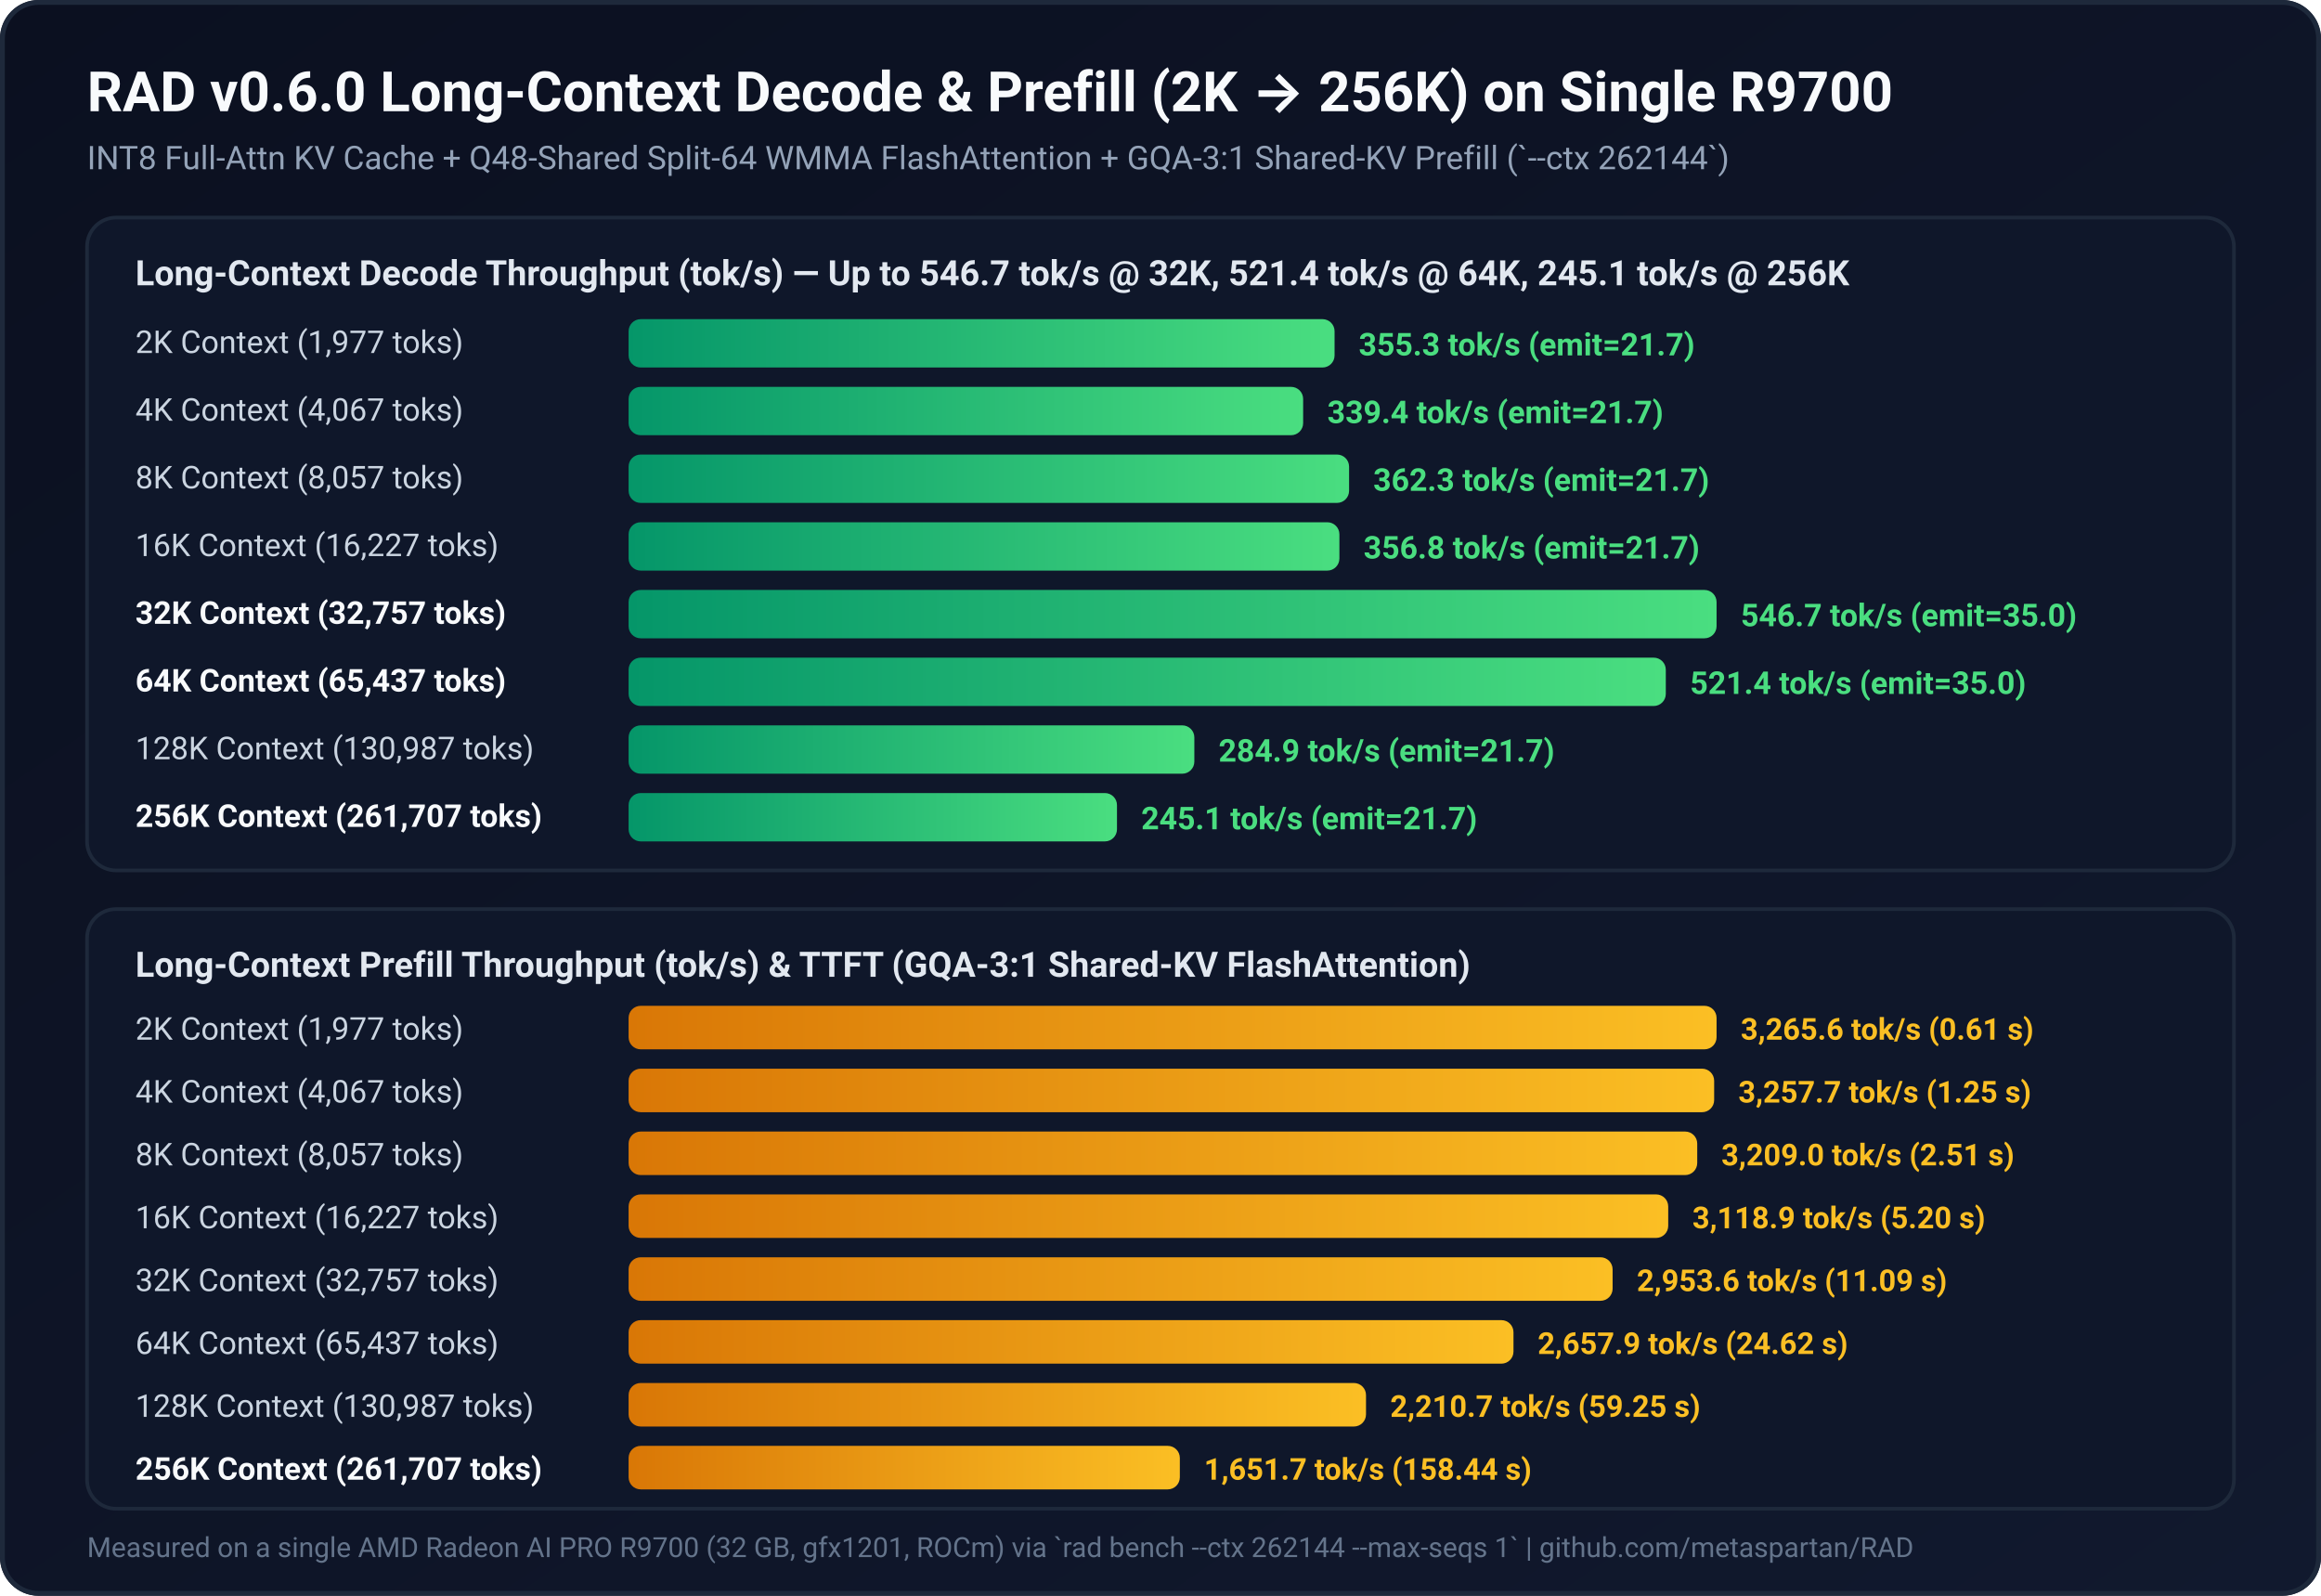
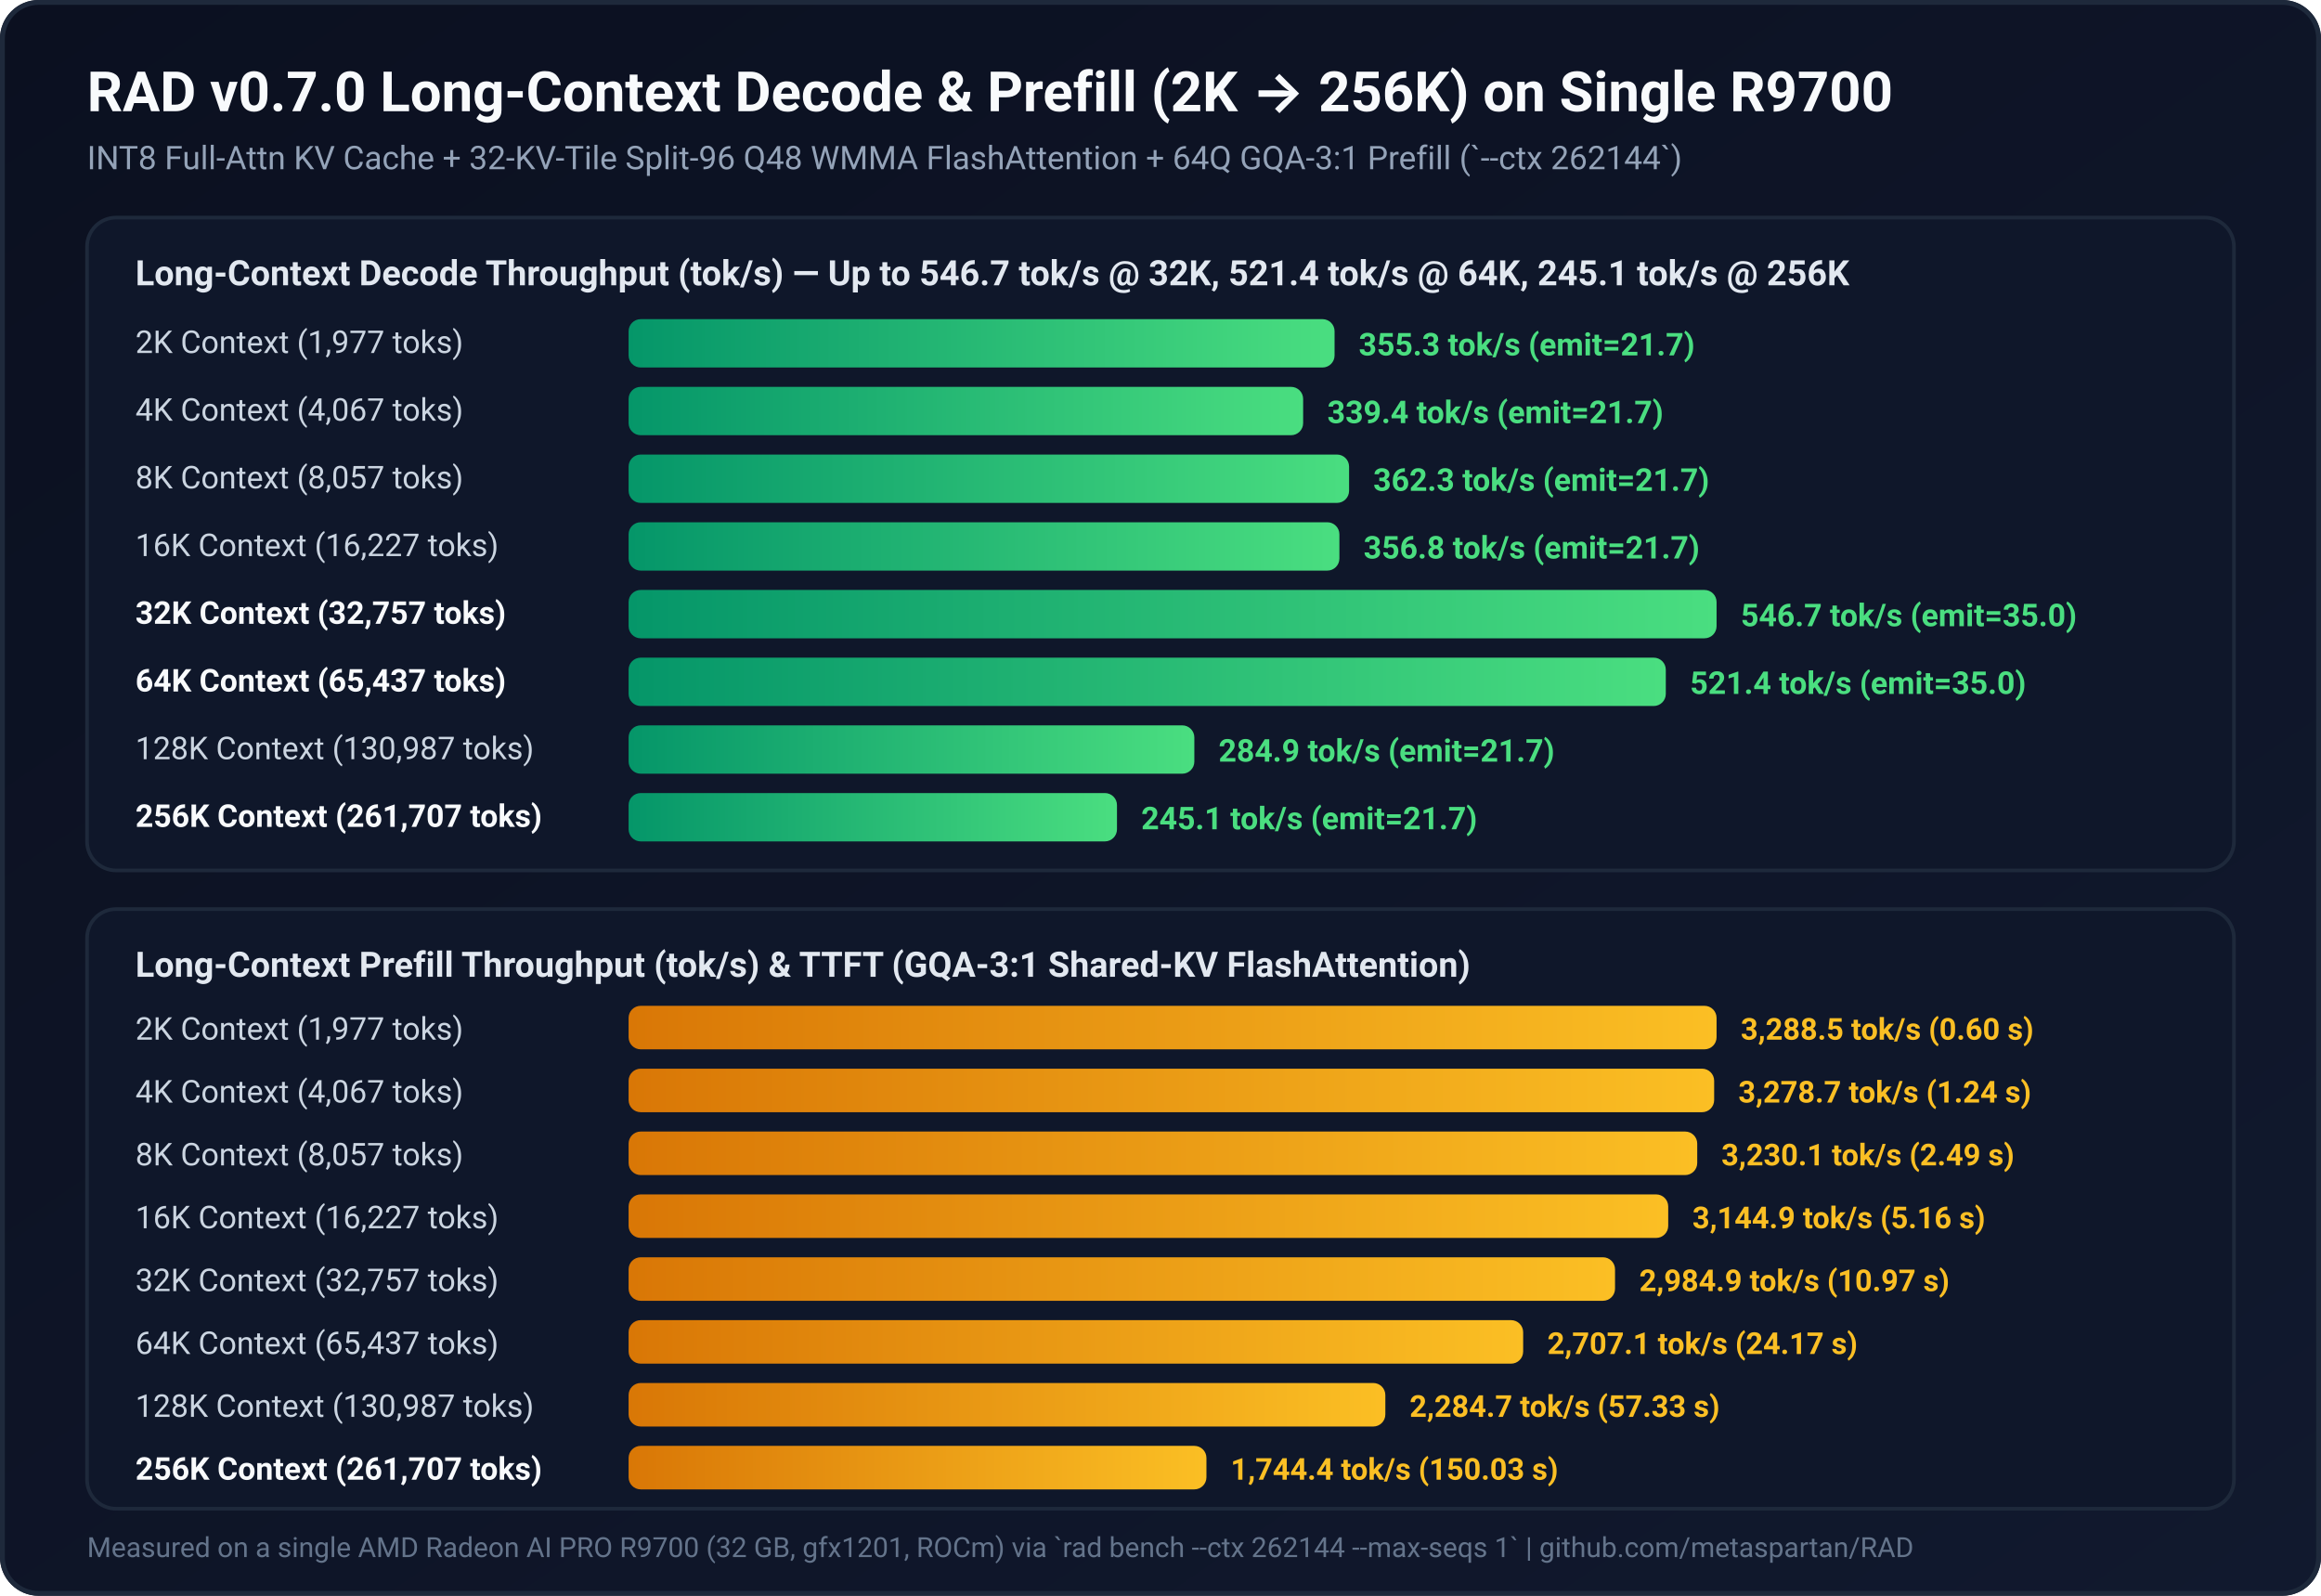
<svg xmlns="http://www.w3.org/2000/svg" viewBox="0 0 960 660" width="960" height="660">
  <defs>
    <linearGradient id="bg" x1="0" y1="0" x2="1" y2="1">
      <stop offset="0%" stop-color="#0b1020" />
      <stop offset="100%" stop-color="#11192e" />
    </linearGradient>
    <linearGradient id="decGrad" x1="0" y1="0" x2="1" y2="0">
      <stop offset="0%" stop-color="#059669" />
      <stop offset="100%" stop-color="#4ade80" />
    </linearGradient>
    <linearGradient id="ppGrad" x1="0" y1="0" x2="1" y2="0">
      <stop offset="0%" stop-color="#d97706" />
      <stop offset="100%" stop-color="#fbbf24" />
    </linearGradient>
  </defs>
  <rect width="960" height="660" rx="16" fill="url(#bg)" />
  <rect x="1" y="1" width="958" height="658" rx="15" fill="none" stroke="#1e293b" stroke-width="2" />
-   <text x="36" y="46" font-family="system-ui, -apple-system, Segoe UI, Roboto, sans-serif" font-size="23" font-weight="700" fill="#f8fafc">RAD v0.6.0 Long-Context Decode &amp; Prefill (2K → 256K) on Single R9700</text>
-   <text x="36" y="70" font-family="system-ui, -apple-system, Segoe UI, Roboto, sans-serif" font-size="13.5" fill="#94a3b8">INT8 Full-Attn KV Cache + Q48-Shared Split-64 WMMA FlashAttention + GQA-3:1 Shared-KV Prefill (`--ctx 262144`)</text>
+   <text x="36" y="46" font-family="system-ui, -apple-system, Segoe UI, Roboto, sans-serif" font-size="23" font-weight="700" fill="#f8fafc">RAD v0.7.0 Long-Context Decode &amp; Prefill (2K → 256K) on Single R9700</text>
+   <text x="36" y="70" font-family="system-ui, -apple-system, Segoe UI, Roboto, sans-serif" font-size="13.5" fill="#94a3b8">INT8 Full-Attn KV Cache + 32-KV-Tile Split-96 Q48 WMMA FlashAttention + 64Q GQA-3:1 Prefill (`--ctx 262144`)</text>
  <rect x="36" y="90" width="888" height="270" rx="12" fill="#0f172a" stroke="#1e293b" stroke-width="1.5" />
  <text x="56" y="118" font-family="system-ui, -apple-system, Segoe UI, Roboto, sans-serif" font-size="14.5" font-weight="700" fill="#e2e8f0">Long-Context Decode Throughput (tok/s) — Up to 546.7 tok/s @ 32K, 521.4 tok/s @ 64K, 245.1 tok/s @ 256K</text>
  <text x="56" y="146" font-family="system-ui, -apple-system, Segoe UI, Roboto, sans-serif" font-size="13" fill="#cbd5e1">2K Context (1,977 toks)</text>
  <rect x="260" y="132" width="292" height="20" rx="5" fill="url(#decGrad)" />
  <text x="562" y="147" font-family="system-ui, -apple-system, Segoe UI, Roboto, sans-serif" font-size="13" font-weight="700" fill="#4ade80">355.3 tok/s (emit=21.7)</text>
  <text x="56" y="174" font-family="system-ui, -apple-system, Segoe UI, Roboto, sans-serif" font-size="13" fill="#cbd5e1">4K Context (4,067 toks)</text>
  <rect x="260" y="160" width="279" height="20" rx="5" fill="url(#decGrad)" />
  <text x="549" y="175" font-family="system-ui, -apple-system, Segoe UI, Roboto, sans-serif" font-size="13" font-weight="700" fill="#4ade80">339.4 tok/s (emit=21.7)</text>
  <text x="56" y="202" font-family="system-ui, -apple-system, Segoe UI, Roboto, sans-serif" font-size="13" fill="#cbd5e1">8K Context (8,057 toks)</text>
  <rect x="260" y="188" width="298" height="20" rx="5" fill="url(#decGrad)" />
  <text x="568" y="203" font-family="system-ui, -apple-system, Segoe UI, Roboto, sans-serif" font-size="13" font-weight="700" fill="#4ade80">362.3 tok/s (emit=21.7)</text>
  <text x="56" y="230" font-family="system-ui, -apple-system, Segoe UI, Roboto, sans-serif" font-size="13" fill="#cbd5e1">16K Context (16,227 toks)</text>
  <rect x="260" y="216" width="294" height="20" rx="5" fill="url(#decGrad)" />
  <text x="564" y="231" font-family="system-ui, -apple-system, Segoe UI, Roboto, sans-serif" font-size="13" font-weight="700" fill="#4ade80">356.8 tok/s (emit=21.7)</text>
  <text x="56" y="258" font-family="system-ui, -apple-system, Segoe UI, Roboto, sans-serif" font-size="13" font-weight="700" fill="#f8fafc">32K Context (32,757 toks)</text>
  <rect x="260" y="244" width="450" height="20" rx="5" fill="url(#decGrad)" />
  <text x="720" y="259" font-family="system-ui, -apple-system, Segoe UI, Roboto, sans-serif" font-size="13" font-weight="700" fill="#4ade80">546.7 tok/s (emit=35.0)</text>
  <text x="56" y="286" font-family="system-ui, -apple-system, Segoe UI, Roboto, sans-serif" font-size="13" font-weight="700" fill="#f8fafc">64K Context (65,437 toks)</text>
  <rect x="260" y="272" width="429" height="20" rx="5" fill="url(#decGrad)" />
  <text x="699" y="287" font-family="system-ui, -apple-system, Segoe UI, Roboto, sans-serif" font-size="13" font-weight="700" fill="#4ade80">521.4 tok/s (emit=35.0)</text>
  <text x="56" y="314" font-family="system-ui, -apple-system, Segoe UI, Roboto, sans-serif" font-size="13" fill="#cbd5e1">128K Context (130,987 toks)</text>
  <rect x="260" y="300" width="234" height="20" rx="5" fill="url(#decGrad)" />
  <text x="504" y="315" font-family="system-ui, -apple-system, Segoe UI, Roboto, sans-serif" font-size="13" font-weight="700" fill="#4ade80">284.9 tok/s (emit=21.7)</text>
  <text x="56" y="342" font-family="system-ui, -apple-system, Segoe UI, Roboto, sans-serif" font-size="13" font-weight="700" fill="#f8fafc">256K Context (261,707 toks)</text>
  <rect x="260" y="328" width="202" height="20" rx="5" fill="url(#decGrad)" />
  <text x="472" y="343" font-family="system-ui, -apple-system, Segoe UI, Roboto, sans-serif" font-size="13" font-weight="700" fill="#4ade80">245.1 tok/s (emit=21.7)</text>
  <rect x="36" y="376" width="888" height="248" rx="12" fill="#0f172a" stroke="#1e293b" stroke-width="1.5" />
  <text x="56" y="404" font-family="system-ui, -apple-system, Segoe UI, Roboto, sans-serif" font-size="14.5" font-weight="700" fill="#e2e8f0">Long-Context Prefill Throughput (tok/s) &amp; TTFT (GQA-3:1 Shared-KV FlashAttention)</text>
  <text x="56" y="430" font-family="system-ui, -apple-system, Segoe UI, Roboto, sans-serif" font-size="13" fill="#cbd5e1">2K Context (1,977 toks)</text>
  <rect x="260" y="416" width="450" height="18" rx="5" fill="url(#ppGrad)" />
-   <text x="720" y="430" font-family="system-ui, -apple-system, Segoe UI, Roboto, sans-serif" font-size="12.5" font-weight="700" fill="#fbbf24">3,265.6 tok/s (0.61 s)</text>
+   <text x="720" y="430" font-family="system-ui, -apple-system, Segoe UI, Roboto, sans-serif" font-size="12.5" font-weight="700" fill="#fbbf24">3,288.5 tok/s (0.60 s)</text>
  <text x="56" y="456" font-family="system-ui, -apple-system, Segoe UI, Roboto, sans-serif" font-size="13" fill="#cbd5e1">4K Context (4,067 toks)</text>
  <rect x="260" y="442" width="449" height="18" rx="5" fill="url(#ppGrad)" />
-   <text x="719" y="456" font-family="system-ui, -apple-system, Segoe UI, Roboto, sans-serif" font-size="12.5" font-weight="700" fill="#fbbf24">3,257.7 tok/s (1.25 s)</text>
+   <text x="719" y="456" font-family="system-ui, -apple-system, Segoe UI, Roboto, sans-serif" font-size="12.5" font-weight="700" fill="#fbbf24">3,278.7 tok/s (1.24 s)</text>
  <text x="56" y="482" font-family="system-ui, -apple-system, Segoe UI, Roboto, sans-serif" font-size="13" fill="#cbd5e1">8K Context (8,057 toks)</text>
  <rect x="260" y="468" width="442" height="18" rx="5" fill="url(#ppGrad)" />
-   <text x="712" y="482" font-family="system-ui, -apple-system, Segoe UI, Roboto, sans-serif" font-size="12.5" font-weight="700" fill="#fbbf24">3,209.0 tok/s (2.51 s)</text>
+   <text x="712" y="482" font-family="system-ui, -apple-system, Segoe UI, Roboto, sans-serif" font-size="12.5" font-weight="700" fill="#fbbf24">3,230.1 tok/s (2.49 s)</text>
  <text x="56" y="508" font-family="system-ui, -apple-system, Segoe UI, Roboto, sans-serif" font-size="13" fill="#cbd5e1">16K Context (16,227 toks)</text>
  <rect x="260" y="494" width="430" height="18" rx="5" fill="url(#ppGrad)" />
-   <text x="700" y="508" font-family="system-ui, -apple-system, Segoe UI, Roboto, sans-serif" font-size="12.5" font-weight="700" fill="#fbbf24">3,118.9 tok/s (5.20 s)</text>
+   <text x="700" y="508" font-family="system-ui, -apple-system, Segoe UI, Roboto, sans-serif" font-size="12.5" font-weight="700" fill="#fbbf24">3,144.9 tok/s (5.16 s)</text>
  <text x="56" y="534" font-family="system-ui, -apple-system, Segoe UI, Roboto, sans-serif" font-size="13" fill="#cbd5e1">32K Context (32,757 toks)</text>
-   <rect x="260" y="520" width="407" height="18" rx="5" fill="url(#ppGrad)" />
-   <text x="677" y="534" font-family="system-ui, -apple-system, Segoe UI, Roboto, sans-serif" font-size="12.5" font-weight="700" fill="#fbbf24">2,953.6 tok/s (11.09 s)</text>
+   <rect x="260" y="520" width="408" height="18" rx="5" fill="url(#ppGrad)" />
+   <text x="678" y="534" font-family="system-ui, -apple-system, Segoe UI, Roboto, sans-serif" font-size="12.5" font-weight="700" fill="#fbbf24">2,984.9 tok/s (10.97 s)</text>
  <text x="56" y="560" font-family="system-ui, -apple-system, Segoe UI, Roboto, sans-serif" font-size="13" fill="#cbd5e1">64K Context (65,437 toks)</text>
-   <rect x="260" y="546" width="366" height="18" rx="5" fill="url(#ppGrad)" />
-   <text x="636" y="560" font-family="system-ui, -apple-system, Segoe UI, Roboto, sans-serif" font-size="12.5" font-weight="700" fill="#fbbf24">2,657.9 tok/s (24.62 s)</text>
+   <rect x="260" y="546" width="370" height="18" rx="5" fill="url(#ppGrad)" />
+   <text x="640" y="560" font-family="system-ui, -apple-system, Segoe UI, Roboto, sans-serif" font-size="12.5" font-weight="700" fill="#fbbf24">2,707.1 tok/s (24.17 s)</text>
  <text x="56" y="586" font-family="system-ui, -apple-system, Segoe UI, Roboto, sans-serif" font-size="13" fill="#cbd5e1">128K Context (130,987 toks)</text>
-   <rect x="260" y="572" width="305" height="18" rx="5" fill="url(#ppGrad)" />
-   <text x="575" y="586" font-family="system-ui, -apple-system, Segoe UI, Roboto, sans-serif" font-size="12.5" font-weight="700" fill="#fbbf24">2,210.7 tok/s (59.25 s)</text>
+   <rect x="260" y="572" width="313" height="18" rx="5" fill="url(#ppGrad)" />
+   <text x="583" y="586" font-family="system-ui, -apple-system, Segoe UI, Roboto, sans-serif" font-size="12.5" font-weight="700" fill="#fbbf24">2,284.7 tok/s (57.33 s)</text>
  <text x="56" y="612" font-family="system-ui, -apple-system, Segoe UI, Roboto, sans-serif" font-size="13" font-weight="700" fill="#f8fafc">256K Context (261,707 toks)</text>
-   <rect x="260" y="598" width="228" height="18" rx="5" fill="url(#ppGrad)" />
-   <text x="498" y="612" font-family="system-ui, -apple-system, Segoe UI, Roboto, sans-serif" font-size="12.5" font-weight="700" fill="#fbbf24">1,651.7 tok/s (158.44 s)</text>
+   <rect x="260" y="598" width="239" height="18" rx="5" fill="url(#ppGrad)" />
+   <text x="509" y="612" font-family="system-ui, -apple-system, Segoe UI, Roboto, sans-serif" font-size="12.5" font-weight="700" fill="#fbbf24">1,744.4 tok/s (150.03 s)</text>
  <text x="36" y="644" font-family="system-ui, -apple-system, Segoe UI, Roboto, sans-serif" font-size="11.5" fill="#64748b">Measured on a single AMD Radeon AI PRO R9700 (32 GB, gfx1201, ROCm) via `rad bench --ctx 262144 --max-seqs 1` | github.com/metaspartan/RAD</text>
</svg>
